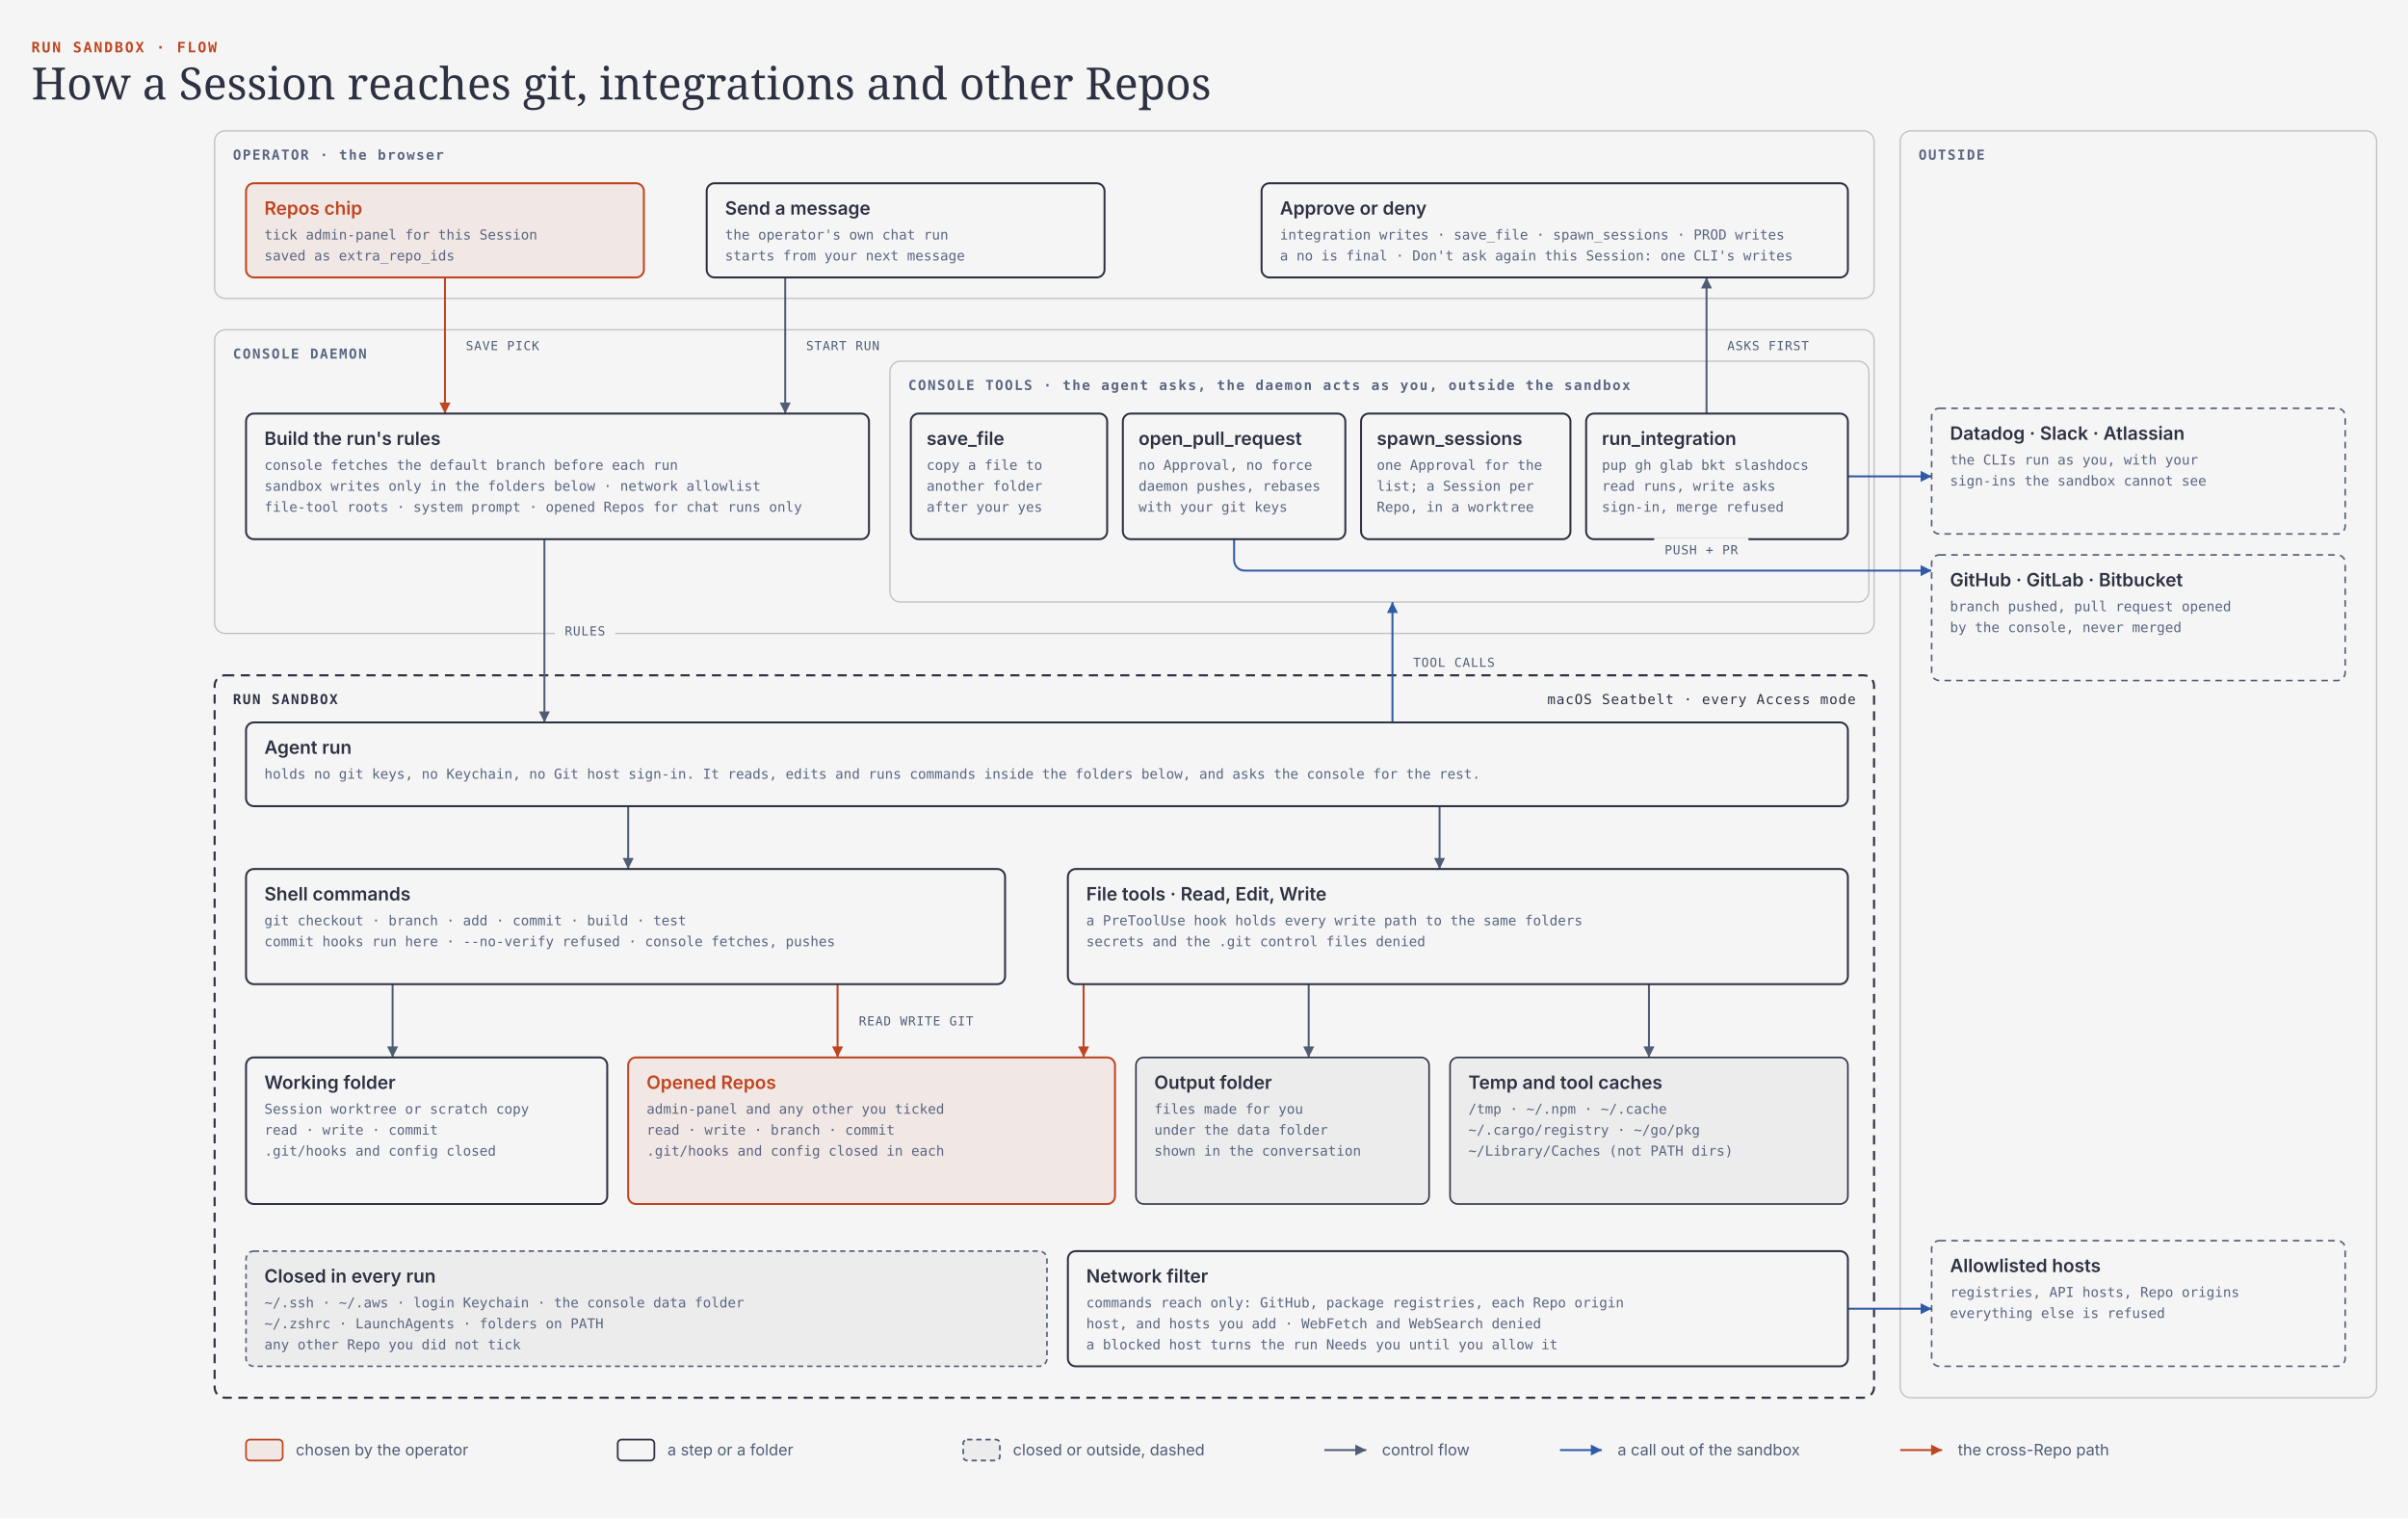
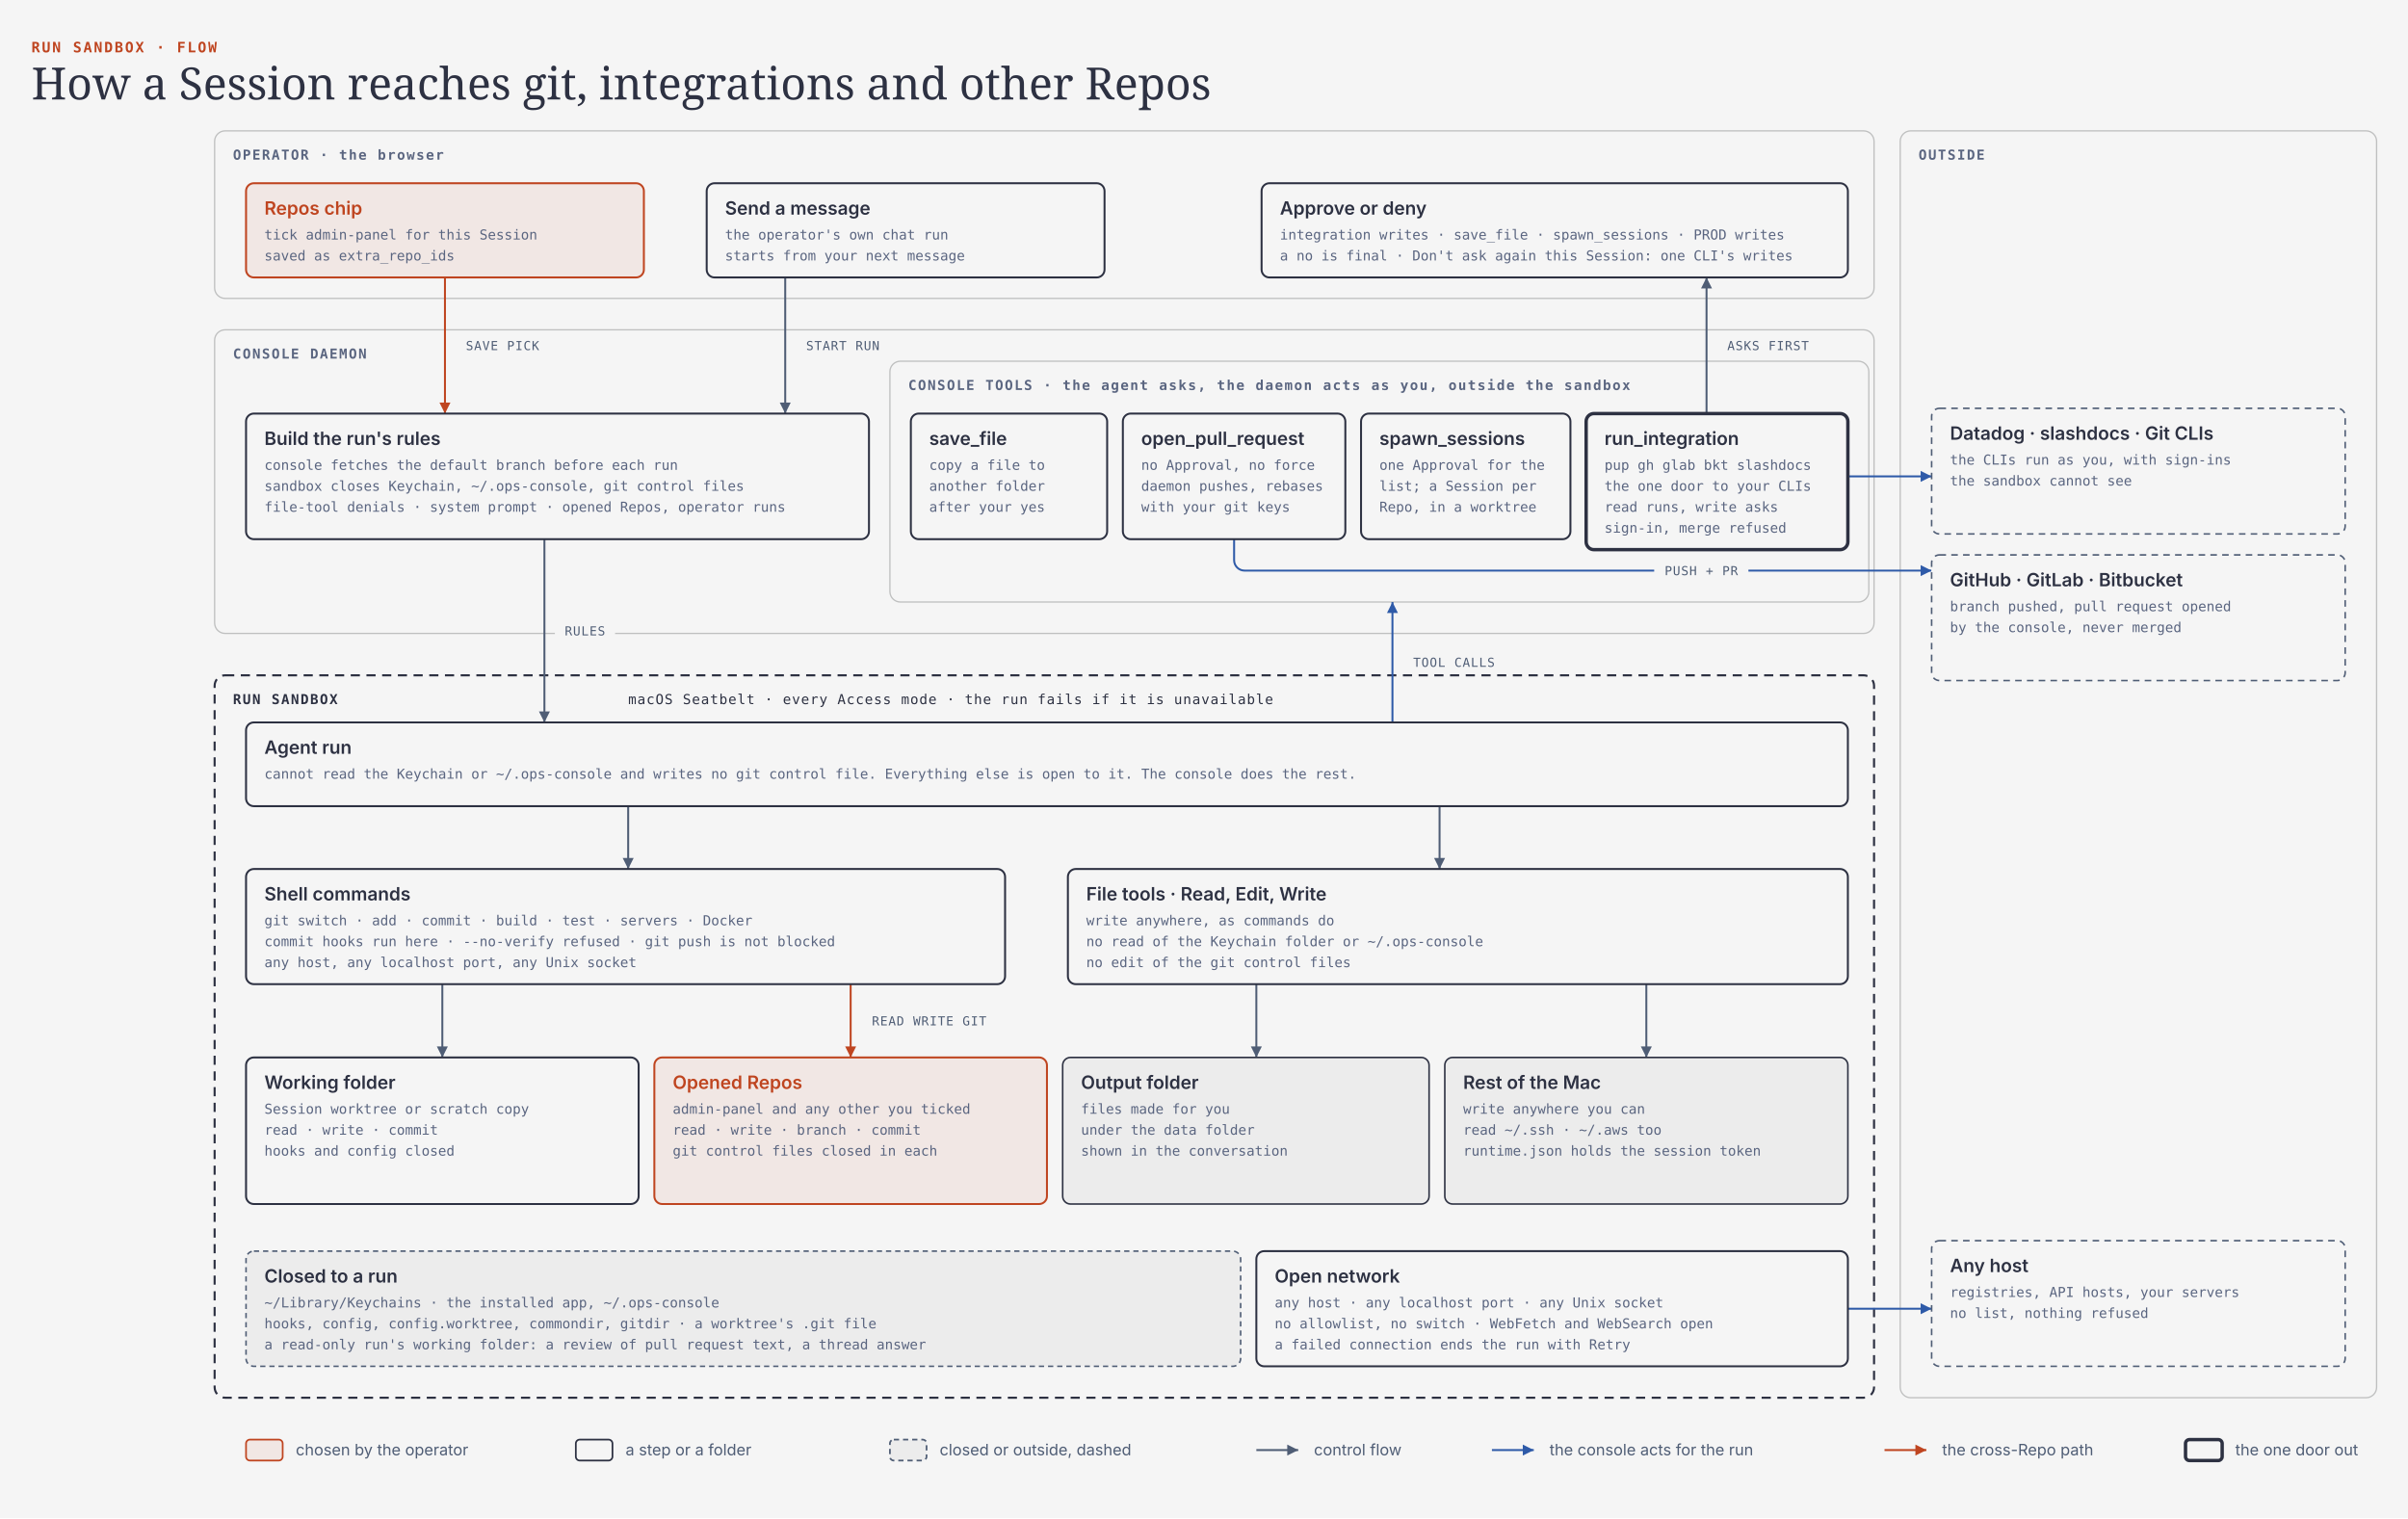
<svg xmlns="http://www.w3.org/2000/svg" viewBox="0 0 1840 1160" width="1840" height="1160" role="img" aria-labelledby="flow-title flow-desc">
  <defs>
    <marker id="am" viewBox="0 0 10 10" refX="9" refY="5" markerWidth="7" markerHeight="7" orient="auto-start-reverse">
      <path d="M1,1 L9,5 L1,9 z" fill="#4f5d75" />
    </marker>
    <marker id="aa" viewBox="0 0 10 10" refX="9" refY="5" markerWidth="7" markerHeight="7" orient="auto-start-reverse">
      <path d="M1,1 L9,5 L1,9 z" fill="#bf4520" />
    </marker>
    <marker id="al" viewBox="0 0 10 10" refX="9" refY="5" markerWidth="7" markerHeight="7" orient="auto-start-reverse">
      <path d="M1,1 L9,5 L1,9 z" fill="#2e5aa8" />
    </marker>
  </defs>
  <rect width="1840" height="1160" fill="#f5f5f5" />
  <text x="24" y="40" font-family="'Geist Mono', ui-monospace, Menlo, monospace" font-size="11" font-weight="600" letter-spacing="0.12em" fill="#bf4520">RUN SANDBOX · FLOW</text>
  <text x="24" y="76" font-family="'Instrument Serif', Georgia, serif" font-size="34" fill="#2d3142">How a Session reaches git, integrations and other Repos</text>
  <rect x="164" y="100" width="1268" height="128" rx="8" fill="none" stroke="#bfc0c0" stroke-width="1" />
  <text x="178" y="122" font-family="'Geist Mono', ui-monospace, Menlo, monospace" font-size="10.5" font-weight="600" letter-spacing="0.1em" fill="#5a6580">OPERATOR · the browser</text>
  <rect x="164" y="252" width="1268" height="232" rx="8" fill="none" stroke="#bfc0c0" stroke-width="1" />
  <text x="178" y="274" font-family="'Geist Mono', ui-monospace, Menlo, monospace" font-size="10.5" font-weight="600" letter-spacing="0.1em" fill="#5a6580">CONSOLE DAEMON</text>
  <rect x="164" y="516" width="1268" height="552" rx="8" fill="none" stroke="#2d3142" stroke-width="1.6" stroke-dasharray="7,5" />
  <text x="178" y="538" font-family="'Geist Mono', ui-monospace, Menlo, monospace" font-size="10.5" font-weight="600" letter-spacing="0.1em" fill="#2d3142">RUN SANDBOX</text>
-   <text x="1418" y="538" text-anchor="end" font-family="'Geist Mono', ui-monospace, Menlo, monospace" font-size="10.5" letter-spacing="0.06em" fill="#2d3142">macOS Seatbelt · every Access mode</text>
+   <text x="480" y="538" font-family="'Geist Mono', ui-monospace, Menlo, monospace" font-size="10.5" letter-spacing="0.06em" fill="#2d3142">macOS Seatbelt · every Access mode · the run fails if it is unavailable</text>
  <rect x="1452" y="100" width="364" height="968" rx="8" fill="none" stroke="#bfc0c0" stroke-width="1" />
  <text x="1466" y="122" font-family="'Geist Mono', ui-monospace, Menlo, monospace" font-size="10.5" font-weight="600" letter-spacing="0.1em" fill="#5a6580">OUTSIDE</text>
  <rect x="680" y="276" width="748" height="184" rx="8" fill="none" stroke="#bfc0c0" stroke-width="1" />
  <text x="694" y="298" font-family="'Geist Mono', ui-monospace, Menlo, monospace" font-size="10.5" font-weight="600" letter-spacing="0.1em" fill="#5a6580">CONSOLE TOOLS · the agent asks, the daemon acts as you, outside the sandbox</text>
  <path d="M340,212 V316" fill="none" stroke="#bf4520" stroke-width="1.5" marker-end="url(#aa)" />
  <path d="M600,212 V316" fill="none" stroke="#4f5d75" stroke-width="1.5" marker-end="url(#am)" />
  <path d="M1304,316 V212" fill="none" stroke="#4f5d75" stroke-width="1.5" marker-end="url(#am)" />
  <path d="M416,412 V552" fill="none" stroke="#4f5d75" stroke-width="1.5" marker-end="url(#am)" />
  <path d="M1064,552 V460" fill="none" stroke="#2e5aa8" stroke-width="1.5" marker-end="url(#al)" />
  <path d="M1412,364 H1476" fill="none" stroke="#2e5aa8" stroke-width="1.5" marker-end="url(#al)" />
  <path d="M943,412 V428 a8,8 0 0 0 8,8 H1476" fill="none" stroke="#2e5aa8" stroke-width="1.5" marker-end="url(#al)" />
  <path d="M480,616 V664" fill="none" stroke="#4f5d75" stroke-width="1.5" marker-end="url(#am)" />
  <path d="M1100,616 V664" fill="none" stroke="#4f5d75" stroke-width="1.5" marker-end="url(#am)" />
-   <path d="M300,752 V808" fill="none" stroke="#4f5d75" stroke-width="1.5" marker-end="url(#am)" />
-   <path d="M640,752 V808" fill="none" stroke="#bf4520" stroke-width="1.5" marker-end="url(#aa)" />
-   <path d="M828,752 V808" fill="none" stroke="#bf4520" stroke-width="1.5" marker-end="url(#aa)" />
-   <path d="M1000,752 V808" fill="none" stroke="#4f5d75" stroke-width="1.5" marker-end="url(#am)" />
-   <path d="M1260,752 V808" fill="none" stroke="#4f5d75" stroke-width="1.5" marker-end="url(#am)" />
+   <path d="M338,752 V808" fill="none" stroke="#4f5d75" stroke-width="1.5" marker-end="url(#am)" />
+   <path d="M650,752 V808" fill="none" stroke="#bf4520" stroke-width="1.5" marker-end="url(#aa)" />
+   <path d="M960,752 V808" fill="none" stroke="#4f5d75" stroke-width="1.5" marker-end="url(#am)" />
+   <path d="M1258,752 V808" fill="none" stroke="#4f5d75" stroke-width="1.5" marker-end="url(#am)" />
  <path d="M1412,1000 H1476" fill="none" stroke="#2e5aa8" stroke-width="1.5" marker-end="url(#al)" />
  <rect x="188" y="140" width="304" height="72" rx="6" fill="#f5f5f5" />
  <rect x="188" y="140" width="304" height="72" rx="6" fill="rgba(191,69,32,0.08)" stroke="#bf4520" stroke-width="1.5" />
  <text x="202" y="164" font-family="Geist, Inter, system-ui, sans-serif" font-size="14" font-weight="600" fill="#bf4520">Repos chip</text>
  <text x="202" y="183" font-family="'Geist Mono', ui-monospace, Menlo, monospace" font-size="10.5" fill="#5a6580">tick admin-panel for this Session</text>
  <text x="202" y="199" font-family="'Geist Mono', ui-monospace, Menlo, monospace" font-size="10.5" fill="#5a6580">saved as extra_repo_ids</text>
  <rect x="540" y="140" width="304" height="72" rx="6" fill="#f5f5f5" />
  <rect x="540" y="140" width="304" height="72" rx="6" fill="#f5f5f5" stroke="#2d3142" stroke-width="1.5" />
  <text x="554" y="164" font-family="Geist, Inter, system-ui, sans-serif" font-size="14" font-weight="600" fill="#2d3142">Send a message</text>
  <text x="554" y="183" font-family="'Geist Mono', ui-monospace, Menlo, monospace" font-size="10.5" fill="#5a6580">the operator's own chat run</text>
  <text x="554" y="199" font-family="'Geist Mono', ui-monospace, Menlo, monospace" font-size="10.5" fill="#5a6580">starts from your next message</text>
  <rect x="964" y="140" width="448" height="72" rx="6" fill="#f5f5f5" />
  <rect x="964" y="140" width="448" height="72" rx="6" fill="#f5f5f5" stroke="#2d3142" stroke-width="1.5" />
  <text x="978" y="164" font-family="Geist, Inter, system-ui, sans-serif" font-size="14" font-weight="600" fill="#2d3142">Approve or deny</text>
  <text x="978" y="183" font-family="'Geist Mono', ui-monospace, Menlo, monospace" font-size="10.5" fill="#5a6580">integration writes · save_file · spawn_sessions · PROD writes</text>
  <text x="978" y="199" font-family="'Geist Mono', ui-monospace, Menlo, monospace" font-size="10.5" fill="#5a6580">a no is final · Don't ask again this Session: one CLI's writes</text>
  <rect x="188" y="316" width="476" height="96" rx="6" fill="#f5f5f5" />
  <rect x="188" y="316" width="476" height="96" rx="6" fill="#f5f5f5" stroke="#2d3142" stroke-width="1.5" />
  <text x="202" y="340" font-family="Geist, Inter, system-ui, sans-serif" font-size="14" font-weight="600" fill="#2d3142">Build the run's rules</text>
  <text x="202" y="359" font-family="'Geist Mono', ui-monospace, Menlo, monospace" font-size="10.5" fill="#5a6580">console fetches the default branch before each run</text>
-   <text x="202" y="375" font-family="'Geist Mono', ui-monospace, Menlo, monospace" font-size="10.5" fill="#5a6580">sandbox writes only in the folders below · network allowlist</text>
-   <text x="202" y="391" font-family="'Geist Mono', ui-monospace, Menlo, monospace" font-size="10.5" fill="#5a6580">file-tool roots · system prompt · opened Repos for chat runs only</text>
+   <text x="202" y="375" font-family="'Geist Mono', ui-monospace, Menlo, monospace" font-size="10.5" fill="#5a6580">sandbox closes Keychain, ~/.ops-console, git control files</text>
+   <text x="202" y="391" font-family="'Geist Mono', ui-monospace, Menlo, monospace" font-size="10.5" fill="#5a6580">file-tool denials · system prompt · opened Repos, operator runs</text>
  <rect x="696" y="316" width="150" height="96" rx="6" fill="#f5f5f5" />
  <rect x="696" y="316" width="150" height="96" rx="6" fill="#f5f5f5" stroke="#2d3142" stroke-width="1.5" />
-   <text x="708" y="340" font-family="Geist, Inter, system-ui, sans-serif" font-size="14" font-weight="600" fill="#2d3142">save_file</text>
-   <text x="708" y="359" font-family="'Geist Mono', ui-monospace, Menlo, monospace" font-size="10.5" fill="#5a6580">copy a file to</text>
-   <text x="708" y="375" font-family="'Geist Mono', ui-monospace, Menlo, monospace" font-size="10.5" fill="#5a6580">another folder</text>
-   <text x="708" y="391" font-family="'Geist Mono', ui-monospace, Menlo, monospace" font-size="10.5" fill="#5a6580">after your yes</text>
+   <text x="710" y="340" font-family="Geist, Inter, system-ui, sans-serif" font-size="14" font-weight="600" fill="#2d3142">save_file</text>
+   <text x="710" y="359" font-family="'Geist Mono', ui-monospace, Menlo, monospace" font-size="10.5" fill="#5a6580">copy a file to</text>
+   <text x="710" y="375" font-family="'Geist Mono', ui-monospace, Menlo, monospace" font-size="10.5" fill="#5a6580">another folder</text>
+   <text x="710" y="391" font-family="'Geist Mono', ui-monospace, Menlo, monospace" font-size="10.5" fill="#5a6580">after your yes</text>
  <rect x="858" y="316" width="170" height="96" rx="6" fill="#f5f5f5" />
  <rect x="858" y="316" width="170" height="96" rx="6" fill="#f5f5f5" stroke="#2d3142" stroke-width="1.5" />
-   <text x="870" y="340" font-family="Geist, Inter, system-ui, sans-serif" font-size="14" font-weight="600" fill="#2d3142">open_pull_request</text>
-   <text x="870" y="359" font-family="'Geist Mono', ui-monospace, Menlo, monospace" font-size="10.5" fill="#5a6580">no Approval, no force</text>
-   <text x="870" y="375" font-family="'Geist Mono', ui-monospace, Menlo, monospace" font-size="10.5" fill="#5a6580">daemon pushes, rebases</text>
-   <text x="870" y="391" font-family="'Geist Mono', ui-monospace, Menlo, monospace" font-size="10.5" fill="#5a6580">with your git keys</text>
+   <text x="872" y="340" font-family="Geist, Inter, system-ui, sans-serif" font-size="14" font-weight="600" fill="#2d3142">open_pull_request</text>
+   <text x="872" y="359" font-family="'Geist Mono', ui-monospace, Menlo, monospace" font-size="10.5" fill="#5a6580">no Approval, no force</text>
+   <text x="872" y="375" font-family="'Geist Mono', ui-monospace, Menlo, monospace" font-size="10.5" fill="#5a6580">daemon pushes, rebases</text>
+   <text x="872" y="391" font-family="'Geist Mono', ui-monospace, Menlo, monospace" font-size="10.5" fill="#5a6580">with your git keys</text>
  <rect x="1040" y="316" width="160" height="96" rx="6" fill="#f5f5f5" />
  <rect x="1040" y="316" width="160" height="96" rx="6" fill="#f5f5f5" stroke="#2d3142" stroke-width="1.5" />
-   <text x="1052" y="340" font-family="Geist, Inter, system-ui, sans-serif" font-size="14" font-weight="600" fill="#2d3142">spawn_sessions</text>
-   <text x="1052" y="359" font-family="'Geist Mono', ui-monospace, Menlo, monospace" font-size="10.5" fill="#5a6580">one Approval for the</text>
-   <text x="1052" y="375" font-family="'Geist Mono', ui-monospace, Menlo, monospace" font-size="10.5" fill="#5a6580">list; a Session per</text>
-   <text x="1052" y="391" font-family="'Geist Mono', ui-monospace, Menlo, monospace" font-size="10.5" fill="#5a6580">Repo, in a worktree</text>
-   <rect x="1212" y="316" width="200" height="96" rx="6" fill="#f5f5f5" />
-   <rect x="1212" y="316" width="200" height="96" rx="6" fill="#f5f5f5" stroke="#2d3142" stroke-width="1.5" />
-   <text x="1224" y="340" font-family="Geist, Inter, system-ui, sans-serif" font-size="14" font-weight="600" fill="#2d3142">run_integration</text>
-   <text x="1224" y="359" font-family="'Geist Mono', ui-monospace, Menlo, monospace" font-size="10.5" fill="#5a6580">pup gh glab bkt slashdocs</text>
-   <text x="1224" y="375" font-family="'Geist Mono', ui-monospace, Menlo, monospace" font-size="10.5" fill="#5a6580">read runs, write asks</text>
-   <text x="1224" y="391" font-family="'Geist Mono', ui-monospace, Menlo, monospace" font-size="10.5" fill="#5a6580">sign-in, merge refused</text>
+   <text x="1054" y="340" font-family="Geist, Inter, system-ui, sans-serif" font-size="14" font-weight="600" fill="#2d3142">spawn_sessions</text>
+   <text x="1054" y="359" font-family="'Geist Mono', ui-monospace, Menlo, monospace" font-size="10.5" fill="#5a6580">one Approval for the</text>
+   <text x="1054" y="375" font-family="'Geist Mono', ui-monospace, Menlo, monospace" font-size="10.5" fill="#5a6580">list; a Session per</text>
+   <text x="1054" y="391" font-family="'Geist Mono', ui-monospace, Menlo, monospace" font-size="10.5" fill="#5a6580">Repo, in a worktree</text>
+   <rect x="1212" y="316" width="200" height="104" rx="6" fill="#f5f5f5" />
+   <rect x="1212" y="316" width="200" height="104" rx="6" fill="#f5f5f5" stroke="#2d3142" stroke-width="2.6" />
+   <text x="1226" y="340" font-family="Geist, Inter, system-ui, sans-serif" font-size="14" font-weight="600" fill="#2d3142">run_integration</text>
+   <text x="1226" y="359" font-family="'Geist Mono', ui-monospace, Menlo, monospace" font-size="10.5" fill="#5a6580">pup gh glab bkt slashdocs</text>
+   <text x="1226" y="375" font-family="'Geist Mono', ui-monospace, Menlo, monospace" font-size="10.5" fill="#5a6580">the one door to your CLIs</text>
+   <text x="1226" y="391" font-family="'Geist Mono', ui-monospace, Menlo, monospace" font-size="10.5" fill="#5a6580">read runs, write asks</text>
+   <text x="1226" y="407" font-family="'Geist Mono', ui-monospace, Menlo, monospace" font-size="10.5" fill="#5a6580">sign-in, merge refused</text>
  <rect x="188" y="552" width="1224" height="64" rx="6" fill="#f5f5f5" />
  <rect x="188" y="552" width="1224" height="64" rx="6" fill="#f5f5f5" stroke="#2d3142" stroke-width="1.5" />
  <text x="202" y="576" font-family="Geist, Inter, system-ui, sans-serif" font-size="14" font-weight="600" fill="#2d3142">Agent run</text>
-   <text x="202" y="595" font-family="'Geist Mono', ui-monospace, Menlo, monospace" font-size="10.5" fill="#5a6580">holds no git keys, no Keychain, no Git host sign-in. It reads, edits and runs commands inside the folders below, and asks the console for the rest.</text>
+   <text x="202" y="595" font-family="'Geist Mono', ui-monospace, Menlo, monospace" font-size="10.5" fill="#5a6580">cannot read the Keychain or ~/.ops-console and writes no git control file. Everything else is open to it. The console does the rest.</text>
  <rect x="188" y="664" width="580" height="88" rx="6" fill="#f5f5f5" />
  <rect x="188" y="664" width="580" height="88" rx="6" fill="#f5f5f5" stroke="#2d3142" stroke-width="1.5" />
  <text x="202" y="688" font-family="Geist, Inter, system-ui, sans-serif" font-size="14" font-weight="600" fill="#2d3142">Shell commands</text>
-   <text x="202" y="707" font-family="'Geist Mono', ui-monospace, Menlo, monospace" font-size="10.5" fill="#5a6580">git checkout · branch · add · commit · build · test</text>
-   <text x="202" y="723" font-family="'Geist Mono', ui-monospace, Menlo, monospace" font-size="10.5" fill="#5a6580">commit hooks run here · --no-verify refused · console fetches, pushes</text>
+   <text x="202" y="707" font-family="'Geist Mono', ui-monospace, Menlo, monospace" font-size="10.5" fill="#5a6580">git switch · add · commit · build · test · servers · Docker</text>
+   <text x="202" y="723" font-family="'Geist Mono', ui-monospace, Menlo, monospace" font-size="10.5" fill="#5a6580">commit hooks run here · --no-verify refused · git push is not blocked</text>
+   <text x="202" y="739" font-family="'Geist Mono', ui-monospace, Menlo, monospace" font-size="10.5" fill="#5a6580">any host, any localhost port, any Unix socket</text>
  <rect x="816" y="664" width="596" height="88" rx="6" fill="#f5f5f5" />
  <rect x="816" y="664" width="596" height="88" rx="6" fill="#f5f5f5" stroke="#2d3142" stroke-width="1.5" />
  <text x="830" y="688" font-family="Geist, Inter, system-ui, sans-serif" font-size="14" font-weight="600" fill="#2d3142">File tools · Read, Edit, Write</text>
-   <text x="830" y="707" font-family="'Geist Mono', ui-monospace, Menlo, monospace" font-size="10.5" fill="#5a6580">a PreToolUse hook holds every write path to the same folders</text>
-   <text x="830" y="723" font-family="'Geist Mono', ui-monospace, Menlo, monospace" font-size="10.5" fill="#5a6580">secrets and the .git control files denied</text>
-   <rect x="188" y="808" width="276" height="112" rx="6" fill="#f5f5f5" />
-   <rect x="188" y="808" width="276" height="112" rx="6" fill="#f5f5f5" stroke="#2d3142" stroke-width="1.5" />
+   <text x="830" y="707" font-family="'Geist Mono', ui-monospace, Menlo, monospace" font-size="10.5" fill="#5a6580">write anywhere, as commands do</text>
+   <text x="830" y="723" font-family="'Geist Mono', ui-monospace, Menlo, monospace" font-size="10.5" fill="#5a6580">no read of the Keychain folder or ~/.ops-console</text>
+   <text x="830" y="739" font-family="'Geist Mono', ui-monospace, Menlo, monospace" font-size="10.5" fill="#5a6580">no edit of the git control files</text>
+   <rect x="188" y="808" width="300" height="112" rx="6" fill="#f5f5f5" />
+   <rect x="188" y="808" width="300" height="112" rx="6" fill="#f5f5f5" stroke="#2d3142" stroke-width="1.5" />
  <text x="202" y="832" font-family="Geist, Inter, system-ui, sans-serif" font-size="14" font-weight="600" fill="#2d3142">Working folder</text>
  <text x="202" y="851" font-family="'Geist Mono', ui-monospace, Menlo, monospace" font-size="10.5" fill="#5a6580">Session worktree or scratch copy</text>
  <text x="202" y="867" font-family="'Geist Mono', ui-monospace, Menlo, monospace" font-size="10.5" fill="#5a6580">read · write · commit</text>
-   <text x="202" y="883" font-family="'Geist Mono', ui-monospace, Menlo, monospace" font-size="10.5" fill="#5a6580">.git/hooks and config closed</text>
-   <rect x="480" y="808" width="372" height="112" rx="6" fill="#f5f5f5" />
-   <rect x="480" y="808" width="372" height="112" rx="6" fill="rgba(191,69,32,0.08)" stroke="#bf4520" stroke-width="1.5" />
-   <text x="494" y="832" font-family="Geist, Inter, system-ui, sans-serif" font-size="14" font-weight="600" fill="#bf4520">Opened Repos</text>
-   <text x="494" y="851" font-family="'Geist Mono', ui-monospace, Menlo, monospace" font-size="10.5" fill="#5a6580">admin-panel and any other you ticked</text>
-   <text x="494" y="867" font-family="'Geist Mono', ui-monospace, Menlo, monospace" font-size="10.5" fill="#5a6580">read · write · branch · commit</text>
-   <text x="494" y="883" font-family="'Geist Mono', ui-monospace, Menlo, monospace" font-size="10.5" fill="#5a6580">.git/hooks and config closed in each</text>
-   <rect x="868" y="808" width="224" height="112" rx="6" fill="#f5f5f5" />
-   <rect x="868" y="808" width="224" height="112" rx="6" fill="#ececec" stroke="#2d3142" stroke-width="1.2" />
-   <text x="882" y="832" font-family="Geist, Inter, system-ui, sans-serif" font-size="14" font-weight="600" fill="#2d3142">Output folder</text>
-   <text x="882" y="851" font-family="'Geist Mono', ui-monospace, Menlo, monospace" font-size="10.5" fill="#5a6580">files made for you</text>
-   <text x="882" y="867" font-family="'Geist Mono', ui-monospace, Menlo, monospace" font-size="10.5" fill="#5a6580">under the data folder</text>
-   <text x="882" y="883" font-family="'Geist Mono', ui-monospace, Menlo, monospace" font-size="10.5" fill="#5a6580">shown in the conversation</text>
-   <rect x="1108" y="808" width="304" height="112" rx="6" fill="#f5f5f5" />
-   <rect x="1108" y="808" width="304" height="112" rx="6" fill="#ececec" stroke="#2d3142" stroke-width="1.2" />
-   <text x="1122" y="832" font-family="Geist, Inter, system-ui, sans-serif" font-size="14" font-weight="600" fill="#2d3142">Temp and tool caches</text>
-   <text x="1122" y="851" font-family="'Geist Mono', ui-monospace, Menlo, monospace" font-size="10.5" fill="#5a6580">/tmp · ~/.npm · ~/.cache</text>
-   <text x="1122" y="867" font-family="'Geist Mono', ui-monospace, Menlo, monospace" font-size="10.5" fill="#5a6580">~/.cargo/registry · ~/go/pkg</text>
-   <text x="1122" y="883" font-family="'Geist Mono', ui-monospace, Menlo, monospace" font-size="10.5" fill="#5a6580">~/Library/Caches (not PATH dirs)</text>
-   <rect x="188" y="956" width="612" height="88" rx="6" fill="#f5f5f5" />
-   <rect x="188" y="956" width="612" height="88" rx="6" fill="#ececec" stroke="#4f5d75" stroke-width="1.2" stroke-dasharray="4,3" />
-   <text x="202" y="980" font-family="Geist, Inter, system-ui, sans-serif" font-size="14" font-weight="600" fill="#2d3142">Closed in every run</text>
-   <text x="202" y="999" font-family="'Geist Mono', ui-monospace, Menlo, monospace" font-size="10.5" fill="#5a6580">~/.ssh · ~/.aws · login Keychain · the console data folder</text>
-   <text x="202" y="1015" font-family="'Geist Mono', ui-monospace, Menlo, monospace" font-size="10.5" fill="#5a6580">~/.zshrc · LaunchAgents · folders on PATH</text>
-   <text x="202" y="1031" font-family="'Geist Mono', ui-monospace, Menlo, monospace" font-size="10.5" fill="#5a6580">any other Repo you did not tick</text>
-   <rect x="816" y="956" width="596" height="88" rx="6" fill="#f5f5f5" />
-   <rect x="816" y="956" width="596" height="88" rx="6" fill="#f5f5f5" stroke="#2d3142" stroke-width="1.5" />
-   <text x="830" y="980" font-family="Geist, Inter, system-ui, sans-serif" font-size="14" font-weight="600" fill="#2d3142">Network filter</text>
-   <text x="830" y="999" font-family="'Geist Mono', ui-monospace, Menlo, monospace" font-size="10.5" fill="#5a6580">commands reach only: GitHub, package registries, each Repo origin</text>
-   <text x="830" y="1015" font-family="'Geist Mono', ui-monospace, Menlo, monospace" font-size="10.5" fill="#5a6580">host, and hosts you add · WebFetch and WebSearch denied</text>
-   <text x="830" y="1031" font-family="'Geist Mono', ui-monospace, Menlo, monospace" font-size="10.5" fill="#5a6580">a blocked host turns the run Needs you until you allow it</text>
+   <text x="202" y="883" font-family="'Geist Mono', ui-monospace, Menlo, monospace" font-size="10.5" fill="#5a6580">hooks and config closed</text>
+   <rect x="500" y="808" width="300" height="112" rx="6" fill="#f5f5f5" />
+   <rect x="500" y="808" width="300" height="112" rx="6" fill="rgba(191,69,32,0.08)" stroke="#bf4520" stroke-width="1.5" />
+   <text x="514" y="832" font-family="Geist, Inter, system-ui, sans-serif" font-size="14" font-weight="600" fill="#bf4520">Opened Repos</text>
+   <text x="514" y="851" font-family="'Geist Mono', ui-monospace, Menlo, monospace" font-size="10.5" fill="#5a6580">admin-panel and any other you ticked</text>
+   <text x="514" y="867" font-family="'Geist Mono', ui-monospace, Menlo, monospace" font-size="10.5" fill="#5a6580">read · write · branch · commit</text>
+   <text x="514" y="883" font-family="'Geist Mono', ui-monospace, Menlo, monospace" font-size="10.5" fill="#5a6580">git control files closed in each</text>
+   <rect x="812" y="808" width="280" height="112" rx="6" fill="#f5f5f5" />
+   <rect x="812" y="808" width="280" height="112" rx="6" fill="#ececec" stroke="#2d3142" stroke-width="1.2" />
+   <text x="826" y="832" font-family="Geist, Inter, system-ui, sans-serif" font-size="14" font-weight="600" fill="#2d3142">Output folder</text>
+   <text x="826" y="851" font-family="'Geist Mono', ui-monospace, Menlo, monospace" font-size="10.5" fill="#5a6580">files made for you</text>
+   <text x="826" y="867" font-family="'Geist Mono', ui-monospace, Menlo, monospace" font-size="10.5" fill="#5a6580">under the data folder</text>
+   <text x="826" y="883" font-family="'Geist Mono', ui-monospace, Menlo, monospace" font-size="10.5" fill="#5a6580">shown in the conversation</text>
+   <rect x="1104" y="808" width="308" height="112" rx="6" fill="#f5f5f5" />
+   <rect x="1104" y="808" width="308" height="112" rx="6" fill="#ececec" stroke="#2d3142" stroke-width="1.2" />
+   <text x="1118" y="832" font-family="Geist, Inter, system-ui, sans-serif" font-size="14" font-weight="600" fill="#2d3142">Rest of the Mac</text>
+   <text x="1118" y="851" font-family="'Geist Mono', ui-monospace, Menlo, monospace" font-size="10.5" fill="#5a6580">write anywhere you can</text>
+   <text x="1118" y="867" font-family="'Geist Mono', ui-monospace, Menlo, monospace" font-size="10.5" fill="#5a6580">read ~/.ssh · ~/.aws too</text>
+   <text x="1118" y="883" font-family="'Geist Mono', ui-monospace, Menlo, monospace" font-size="10.5" fill="#5a6580">runtime.json holds the session token</text>
+   <rect x="188" y="956" width="760" height="88" rx="6" fill="#f5f5f5" />
+   <rect x="188" y="956" width="760" height="88" rx="6" fill="#ececec" stroke="#4f5d75" stroke-width="1.2" stroke-dasharray="4,3" />
+   <text x="202" y="980" font-family="Geist, Inter, system-ui, sans-serif" font-size="14" font-weight="600" fill="#2d3142">Closed to a run</text>
+   <text x="202" y="999" font-family="'Geist Mono', ui-monospace, Menlo, monospace" font-size="10.5" fill="#5a6580">~/Library/Keychains · the installed app, ~/.ops-console</text>
+   <text x="202" y="1015" font-family="'Geist Mono', ui-monospace, Menlo, monospace" font-size="10.5" fill="#5a6580">hooks, config, config.worktree, commondir, gitdir · a worktree's .git file</text>
+   <text x="202" y="1031" font-family="'Geist Mono', ui-monospace, Menlo, monospace" font-size="10.5" fill="#5a6580">a read-only run's working folder: a review of pull request text, a thread answer</text>
+   <rect x="960" y="956" width="452" height="88" rx="6" fill="#f5f5f5" />
+   <rect x="960" y="956" width="452" height="88" rx="6" fill="#f5f5f5" stroke="#2d3142" stroke-width="1.5" />
+   <text x="974" y="980" font-family="Geist, Inter, system-ui, sans-serif" font-size="14" font-weight="600" fill="#2d3142">Open network</text>
+   <text x="974" y="999" font-family="'Geist Mono', ui-monospace, Menlo, monospace" font-size="10.5" fill="#5a6580">any host · any localhost port · any Unix socket</text>
+   <text x="974" y="1015" font-family="'Geist Mono', ui-monospace, Menlo, monospace" font-size="10.5" fill="#5a6580">no allowlist, no switch · WebFetch and WebSearch open</text>
+   <text x="974" y="1031" font-family="'Geist Mono', ui-monospace, Menlo, monospace" font-size="10.5" fill="#5a6580">a failed connection ends the run with Retry</text>
  <rect x="1476" y="312" width="316" height="96" rx="6" fill="#f5f5f5" />
  <rect x="1476" y="312" width="316" height="96" rx="6" fill="#f5f5f5" stroke="#4f5d75" stroke-width="1.2" stroke-dasharray="5,4" />
-   <text x="1490" y="336" font-family="Geist, Inter, system-ui, sans-serif" font-size="14" font-weight="600" fill="#2d3142">Datadog · Slack · Atlassian</text>
-   <text x="1490" y="355" font-family="'Geist Mono', ui-monospace, Menlo, monospace" font-size="10.5" fill="#5a6580">the CLIs run as you, with your</text>
-   <text x="1490" y="371" font-family="'Geist Mono', ui-monospace, Menlo, monospace" font-size="10.5" fill="#5a6580">sign-ins the sandbox cannot see</text>
+   <text x="1490" y="336" font-family="Geist, Inter, system-ui, sans-serif" font-size="14" font-weight="600" fill="#2d3142">Datadog · slashdocs · Git CLIs</text>
+   <text x="1490" y="355" font-family="'Geist Mono', ui-monospace, Menlo, monospace" font-size="10.5" fill="#5a6580">the CLIs run as you, with sign-ins</text>
+   <text x="1490" y="371" font-family="'Geist Mono', ui-monospace, Menlo, monospace" font-size="10.5" fill="#5a6580">the sandbox cannot see</text>
  <rect x="1476" y="424" width="316" height="96" rx="6" fill="#f5f5f5" />
  <rect x="1476" y="424" width="316" height="96" rx="6" fill="#f5f5f5" stroke="#4f5d75" stroke-width="1.2" stroke-dasharray="5,4" />
  <text x="1490" y="448" font-family="Geist, Inter, system-ui, sans-serif" font-size="14" font-weight="600" fill="#2d3142">GitHub · GitLab · Bitbucket</text>
  <text x="1490" y="467" font-family="'Geist Mono', ui-monospace, Menlo, monospace" font-size="10.5" fill="#5a6580">branch pushed, pull request opened</text>
  <text x="1490" y="483" font-family="'Geist Mono', ui-monospace, Menlo, monospace" font-size="10.5" fill="#5a6580">by the console, never merged</text>
  <rect x="1476" y="948" width="316" height="96" rx="6" fill="#f5f5f5" />
  <rect x="1476" y="948" width="316" height="96" rx="6" fill="#f5f5f5" stroke="#4f5d75" stroke-width="1.2" stroke-dasharray="5,4" />
-   <text x="1490" y="972" font-family="Geist, Inter, system-ui, sans-serif" font-size="14" font-weight="600" fill="#2d3142">Allowlisted hosts</text>
-   <text x="1490" y="991" font-family="'Geist Mono', ui-monospace, Menlo, monospace" font-size="10.5" fill="#5a6580">registries, API hosts, Repo origins</text>
-   <text x="1490" y="1007" font-family="'Geist Mono', ui-monospace, Menlo, monospace" font-size="10.5" fill="#5a6580">everything else is refused</text>
+   <text x="1490" y="972" font-family="Geist, Inter, system-ui, sans-serif" font-size="14" font-weight="600" fill="#2d3142">Any host</text>
+   <text x="1490" y="991" font-family="'Geist Mono', ui-monospace, Menlo, monospace" font-size="10.5" fill="#5a6580">registries, API hosts, your servers</text>
+   <text x="1490" y="1007" font-family="'Geist Mono', ui-monospace, Menlo, monospace" font-size="10.5" fill="#5a6580">no list, nothing refused</text>
  <rect x="348" y="255" width="72" height="18" fill="#f5f5f5" />
  <text x="384" y="267.5" text-anchor="middle" font-family="'Geist Mono', ui-monospace, Menlo, monospace" font-size="9.5" letter-spacing="0.06em" fill="#4f5d75">SAVE PICK</text>
  <rect x="608" y="255" width="72" height="18" fill="#f5f5f5" />
  <text x="644" y="267.5" text-anchor="middle" font-family="'Geist Mono', ui-monospace, Menlo, monospace" font-size="9.5" letter-spacing="0.06em" fill="#4f5d75">START RUN</text>
  <rect x="1312" y="255" width="78" height="18" fill="#f5f5f5" />
  <text x="1351" y="267.5" text-anchor="middle" font-family="'Geist Mono', ui-monospace, Menlo, monospace" font-size="9.5" letter-spacing="0.06em" fill="#4f5d75">ASKS FIRST</text>
  <rect x="424" y="473" width="46" height="18" fill="#f5f5f5" />
  <text x="447" y="485.5" text-anchor="middle" font-family="'Geist Mono', ui-monospace, Menlo, monospace" font-size="9.5" letter-spacing="0.06em" fill="#4f5d75">RULES</text>
  <rect x="1072" y="497" width="78" height="18" fill="#f5f5f5" />
  <text x="1111" y="509.5" text-anchor="middle" font-family="'Geist Mono', ui-monospace, Menlo, monospace" font-size="9.5" letter-spacing="0.06em" fill="#4f5d75">TOOL CALLS</text>
-   <rect x="1264" y="411" width="72" height="18" fill="#f5f5f5" />
-   <text x="1300" y="423.5" text-anchor="middle" font-family="'Geist Mono', ui-monospace, Menlo, monospace" font-size="9.5" letter-spacing="0.06em" fill="#4f5d75">PUSH + PR</text>
-   <rect x="648" y="771" width="104" height="18" fill="#f5f5f5" />
-   <text x="700" y="783.5" text-anchor="middle" font-family="'Geist Mono', ui-monospace, Menlo, monospace" font-size="9.5" letter-spacing="0.06em" fill="#4f5d75">READ WRITE GIT</text>
+   <rect x="1264" y="427" width="72" height="18" fill="#f5f5f5" />
+   <text x="1300" y="439.5" text-anchor="middle" font-family="'Geist Mono', ui-monospace, Menlo, monospace" font-size="9.5" letter-spacing="0.06em" fill="#4f5d75">PUSH + PR</text>
+   <rect x="658" y="771" width="104" height="18" fill="#f5f5f5" />
+   <text x="710" y="783.5" text-anchor="middle" font-family="'Geist Mono', ui-monospace, Menlo, monospace" font-size="9.5" letter-spacing="0.06em" fill="#4f5d75">READ WRITE GIT</text>
  <rect x="188" y="1100" width="28" height="16" rx="3" fill="rgba(191,69,32,0.08)" stroke="#bf4520" stroke-width="1.3" />
  <text x="226" y="1112" font-family="Geist, Inter, system-ui, sans-serif" font-size="12" fill="#4f5d75">chosen by the operator</text>
-   <rect x="472" y="1100" width="28" height="16" rx="3" fill="#f5f5f5" stroke="#2d3142" stroke-width="1.3" />
-   <text x="510" y="1112" font-family="Geist, Inter, system-ui, sans-serif" font-size="12" fill="#4f5d75">a step or a folder</text>
-   <rect x="736" y="1100" width="28" height="16" rx="3" fill="#ececec" stroke="#4f5d75" stroke-width="1.3" stroke-dasharray="4,3" />
-   <text x="774" y="1112" font-family="Geist, Inter, system-ui, sans-serif" font-size="12" fill="#4f5d75">closed or outside, dashed</text>
-   <path d="M1012,1108 H1044" stroke="#4f5d75" stroke-width="1.5" marker-end="url(#am)" />
-   <text x="1056" y="1112" font-family="Geist, Inter, system-ui, sans-serif" font-size="12" fill="#4f5d75">control flow</text>
-   <path d="M1192,1108 H1224" stroke="#2e5aa8" stroke-width="1.5" marker-end="url(#al)" />
-   <text x="1236" y="1112" font-family="Geist, Inter, system-ui, sans-serif" font-size="12" fill="#4f5d75">a call out of the sandbox</text>
-   <path d="M1452,1108 H1484" stroke="#bf4520" stroke-width="1.5" marker-end="url(#aa)" />
-   <text x="1496" y="1112" font-family="Geist, Inter, system-ui, sans-serif" font-size="12" fill="#4f5d75">the cross-Repo path</text>
+   <rect x="440" y="1100" width="28" height="16" rx="3" fill="#f5f5f5" stroke="#2d3142" stroke-width="1.3" />
+   <text x="478" y="1112" font-family="Geist, Inter, system-ui, sans-serif" font-size="12" fill="#4f5d75">a step or a folder</text>
+   <rect x="680" y="1100" width="28" height="16" rx="3" fill="#ececec" stroke="#4f5d75" stroke-width="1.3" stroke-dasharray="4,3" />
+   <text x="718" y="1112" font-family="Geist, Inter, system-ui, sans-serif" font-size="12" fill="#4f5d75">closed or outside, dashed</text>
+   <path d="M960,1108 H992" stroke="#4f5d75" stroke-width="1.5" marker-end="url(#am)" />
+   <text x="1004" y="1112" font-family="Geist, Inter, system-ui, sans-serif" font-size="12" fill="#4f5d75">control flow</text>
+   <path d="M1140,1108 H1172" stroke="#2e5aa8" stroke-width="1.5" marker-end="url(#al)" />
+   <text x="1184" y="1112" font-family="Geist, Inter, system-ui, sans-serif" font-size="12" fill="#4f5d75">the console acts for the run</text>
+   <path d="M1440,1108 H1472" stroke="#bf4520" stroke-width="1.5" marker-end="url(#aa)" />
+   <text x="1484" y="1112" font-family="Geist, Inter, system-ui, sans-serif" font-size="12" fill="#4f5d75">the cross-Repo path</text>
+   <rect x="1670" y="1100" width="28" height="16" rx="3" fill="#f5f5f5" stroke="#2d3142" stroke-width="2.6" />
+   <text x="1708" y="1112" font-family="Geist, Inter, system-ui, sans-serif" font-size="12" fill="#4f5d75">the one door out</text>
</svg>
